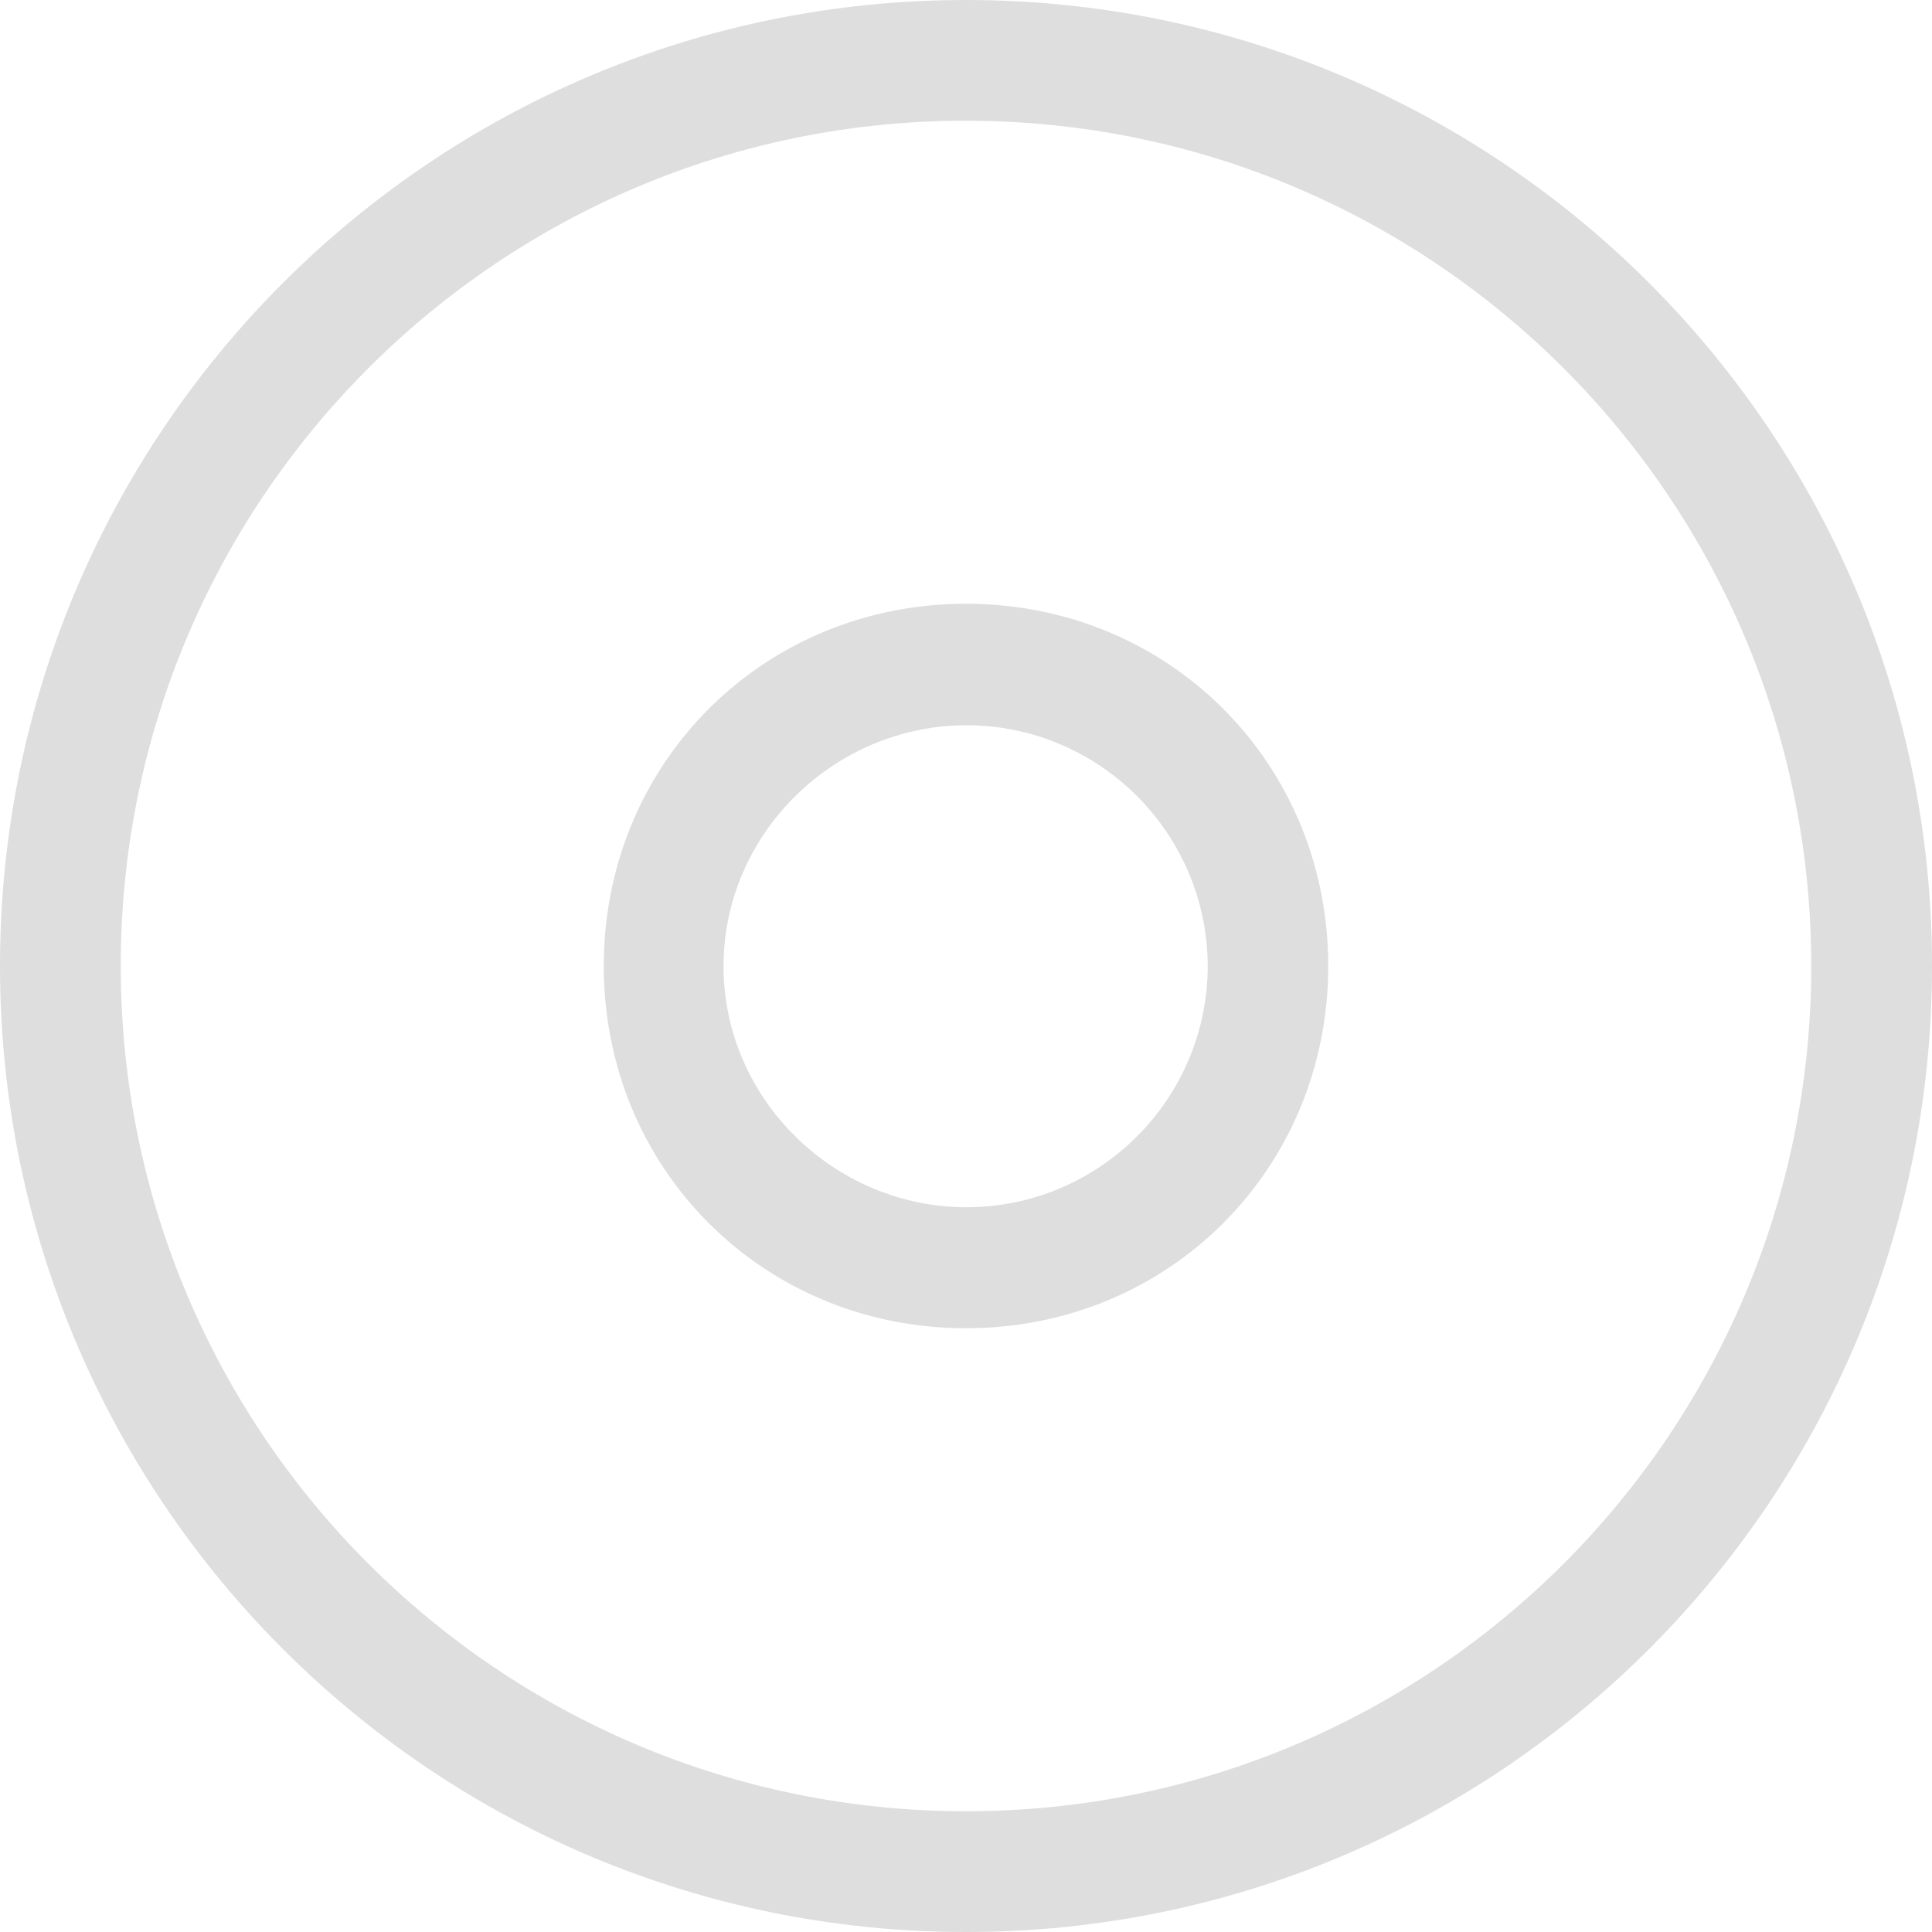
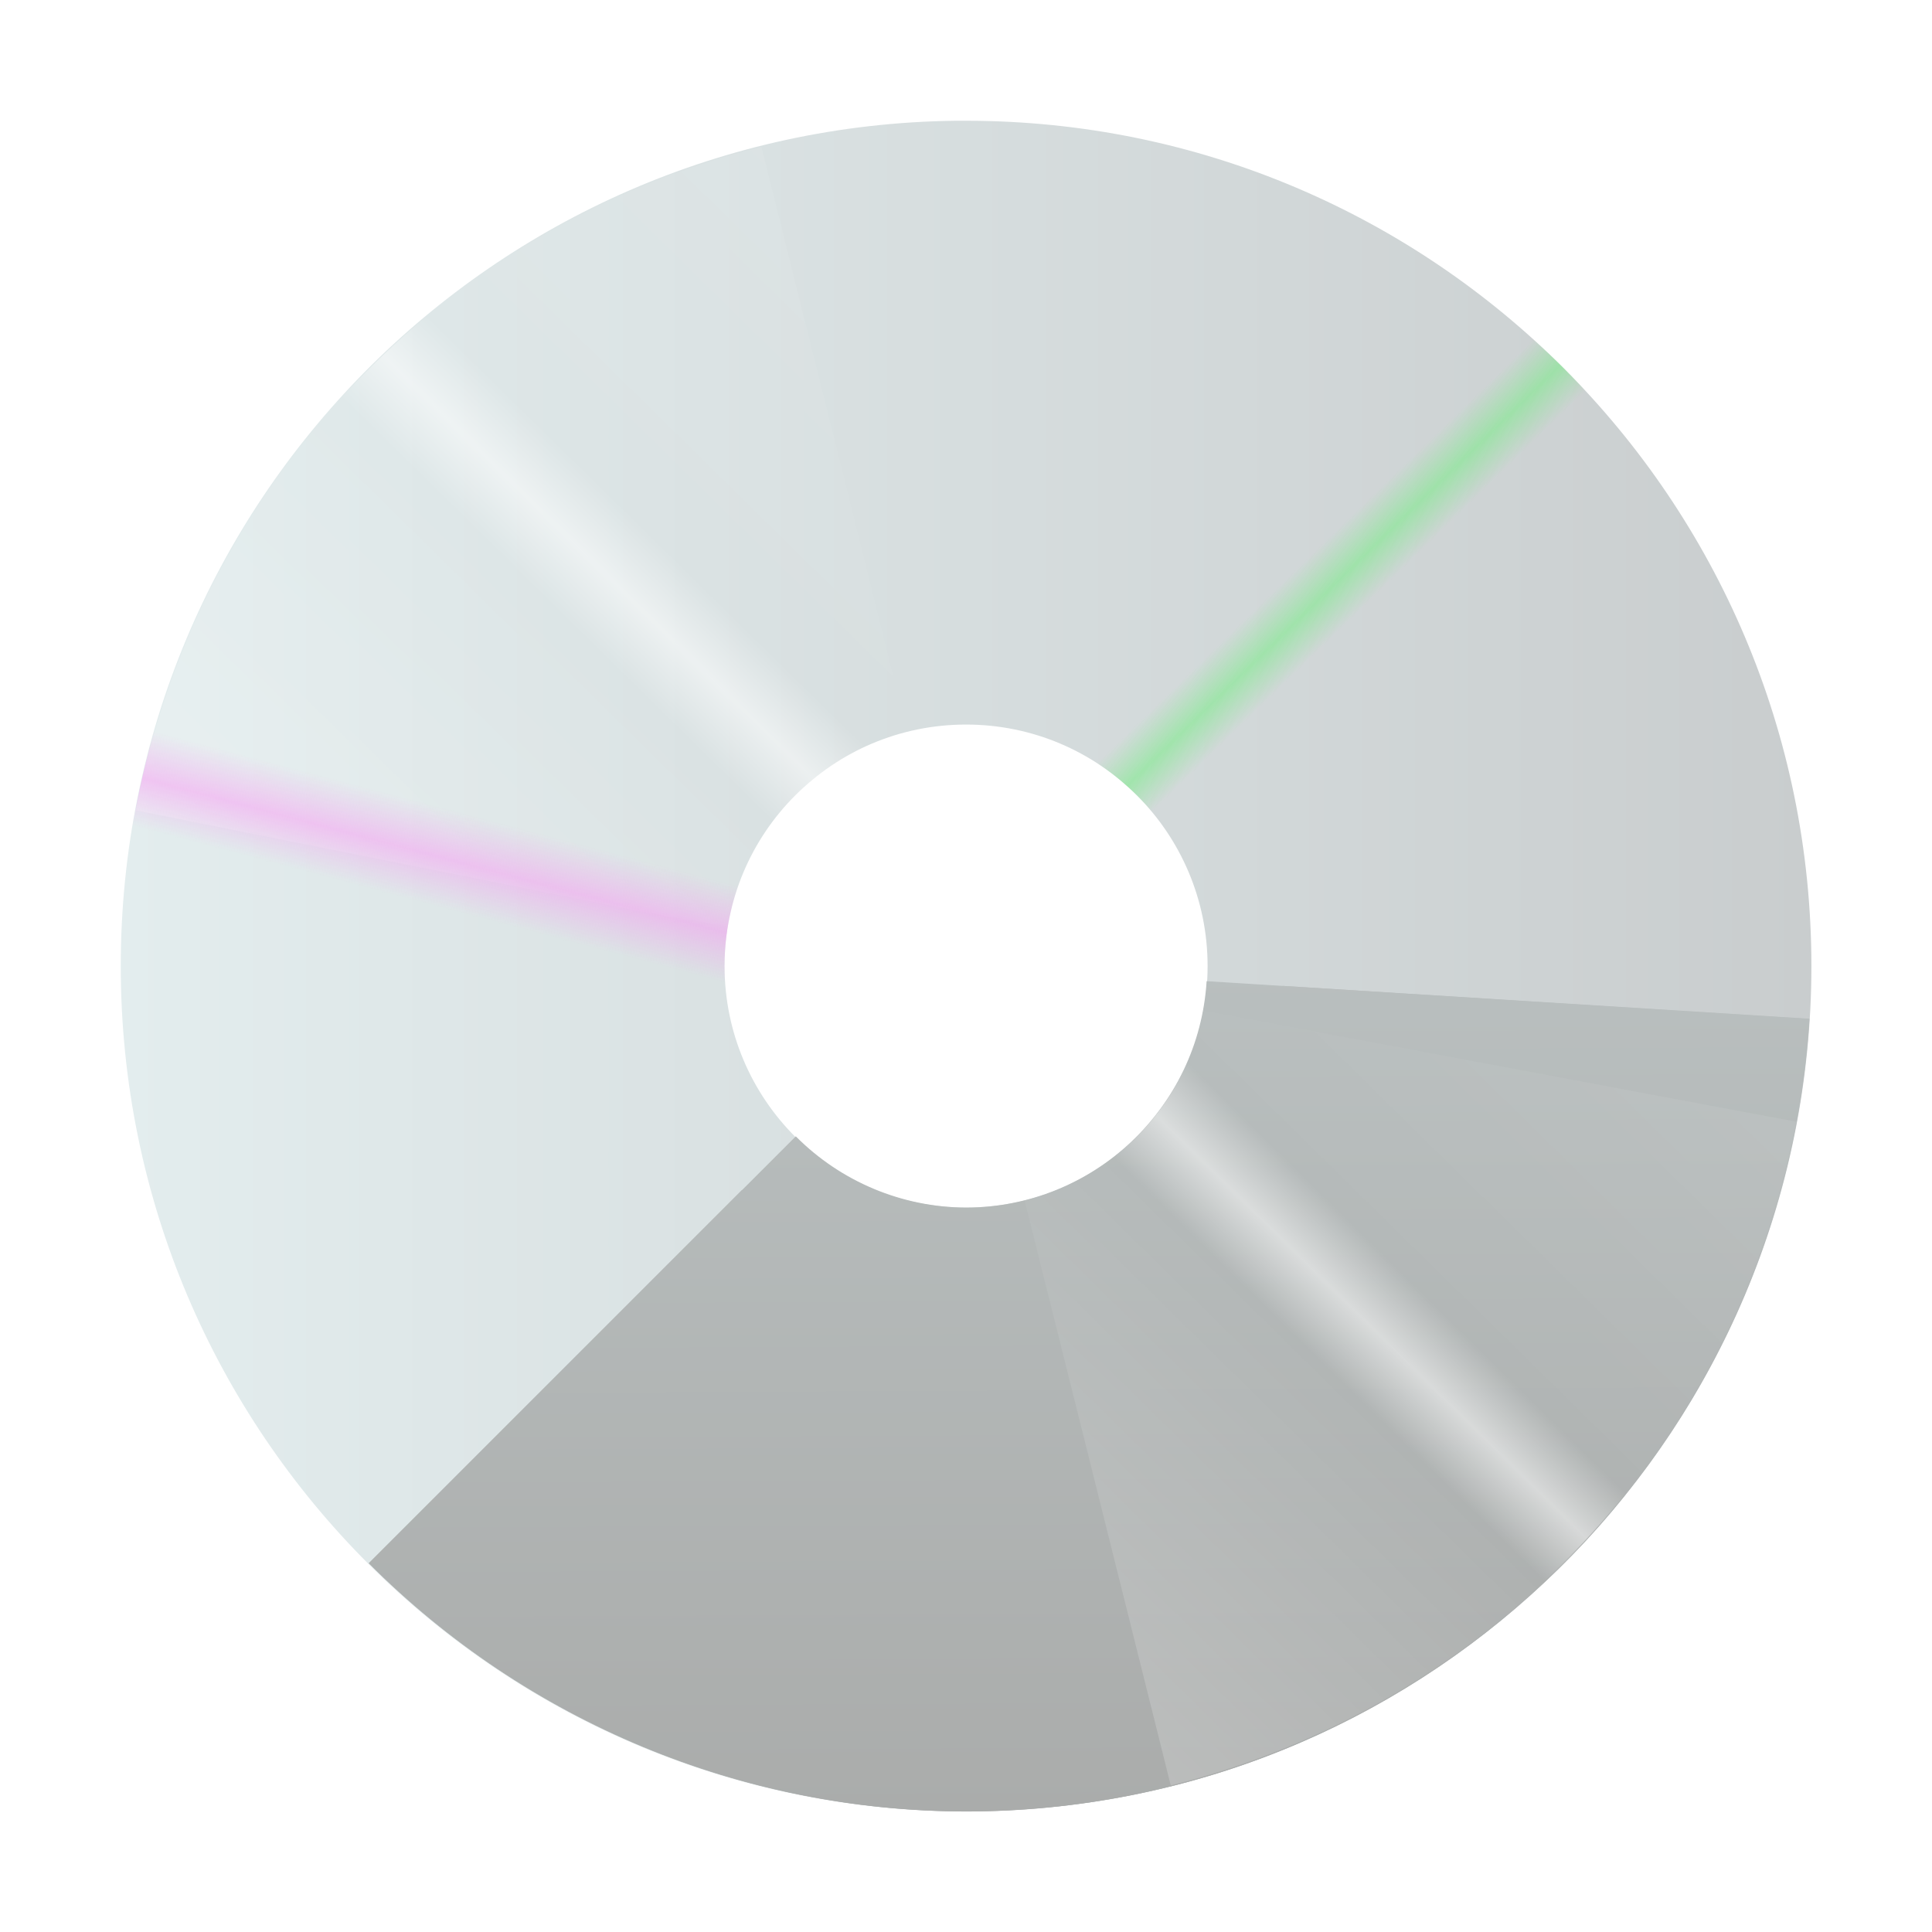
- <svg xmlns="http://www.w3.org/2000/svg" width="16" height="16" version="1.1">
-   <defs>
-     <style id="current-color-scheme" type="text/css">.ColorScheme-Text { color:#dedede; } .ColorScheme-Highlight { color:#5294e2; }</style>
+ <svg xmlns="http://www.w3.org/2000/svg" xmlns:xlink="http://www.w3.org/1999/xlink" width="16" height="16" viewBox="0 0 4.233 4.233" version="1.1" id="svg5">
+   <defs id="defs2">
+     <linearGradient xlink:href="#linearGradient162116" id="linearGradient162118" x1="96.408" y1="238.007" x2="127.776" y2="238.007" gradientUnits="userSpaceOnUse" gradientTransform="matrix(0.4463168,0,0,0.4306385,-42.02869,-94.49492)" />
+     <linearGradient id="linearGradient162116">
+       <stop style="stop-color:#e3edee;stop-opacity:1;" offset="0" id="stop162112" />
+       <stop style="stop-color:#c9cdce;stop-opacity:1" offset="1" id="stop162114" />
+     </linearGradient>
+     <linearGradient xlink:href="#linearGradient219586" id="linearGradient219588" x1="112.092" y1="238.007" x2="112.173" y2="254.339" gradientUnits="userSpaceOnUse" gradientTransform="matrix(0.4463168,0,0,0.4306385,-42.02869,-94.49492)" />
+     <linearGradient id="linearGradient219586">
+       <stop style="stop-color:#b9bfbf;stop-opacity:1;" offset="0" id="stop219582" />
+       <stop style="stop-color:#aaacab;stop-opacity:1" offset="1" id="stop219584" />
+     </linearGradient>
+     <linearGradient xlink:href="#linearGradient2496" id="linearGradient2498" x1="16.424" y1="54.635" x2="32.332" y2="38.453" gradientUnits="userSpaceOnUse" gradientTransform="matrix(0.4374999,0,0,0.4374999,0.5624999,-9.499999)" />
+     <linearGradient id="linearGradient2496">
+       <stop style="stop-color:#ffffff;stop-opacity:0.5" offset="0" id="stop2492" />
+       <stop style="stop-color:#ffffff;stop-opacity:0" offset="0.45" id="stop3080" />
+       <stop style="stop-color:#ffffff;stop-opacity:1" offset="0.5" id="stop2756" />
+       <stop style="stop-color:#ffffff;stop-opacity:0" offset="0.55" id="stop3014" />
+       <stop style="stop-color:#ffffff;stop-opacity:0.2" offset="1" id="stop2494" />
+     </linearGradient>
+     <linearGradient xlink:href="#linearGradient11941" id="linearGradient11943" x1="5.108" y1="42.192" x2="7.469" y2="33.28" gradientUnits="userSpaceOnUse" gradientTransform="matrix(0.4374999,0,0,0.4374999,0.5624999,-9.499999)" />
+     <linearGradient id="linearGradient11941">
+       <stop style="stop-color:#f89af4;stop-opacity:0" offset="0" id="stop11937" />
+       <stop style="stop-color:#f89af4;stop-opacity:0" offset="0.4" id="stop12523" />
+       <stop style="stop-color:#f89af4;stop-opacity:1" offset="0.5" id="stop12201" />
+       <stop style="stop-color:#f89af4;stop-opacity:0" offset="0.6" id="stop12781" />
+       <stop style="stop-color:#f89af4;stop-opacity:0;" offset="1" id="stop11939" />
+     </linearGradient>
+     <linearGradient xlink:href="#linearGradient16450" id="linearGradient16452" x1="17.605" y1="29.41" x2="27.151" y2="39.244" gradientUnits="userSpaceOnUse" gradientTransform="matrix(0.4374999,0,0,0.4374999,0.5624999,-9.499999)" />
+     <linearGradient id="linearGradient16450">
+       <stop style="stop-color:#6fef7e;stop-opacity:0" offset="0" id="stop16446" />
+       <stop style="stop-color:#6fef7e;stop-opacity:0" offset="0.448" id="stop17132" />
+       <stop style="stop-color:#6fef7e;stop-opacity:1" offset="0.5" id="stop16680" />
+       <stop style="stop-color:#6fef7e;stop-opacity:0" offset="0.55" id="stop16938" />
+       <stop style="stop-color:#6fef7e;stop-opacity:0;" offset="1" id="stop16448" />
+     </linearGradient>
+     <linearGradient xlink:href="#linearGradient219586" id="linearGradient1031" gradientUnits="userSpaceOnUse" gradientTransform="matrix(0.118088,0,0,0.1139398,-11.12009,-25.00178)" x1="112.092" y1="238.007" x2="112.173" y2="254.339" />
  </defs>
-   <g transform="translate(-1233,-61)" style="fill:currentColor" class="ColorScheme-Text">
-     <path transform="translate(1233,61)" d="m8 5c-1.68 0-3 1.32-3 3s1.32 3 3 3 3-1.32 3-3-1.32-3-3-3zm0.006 1.006a2.002 2.002 0 0 1 1.996 1.996 2.002 2.002 0 0 1-1.996 1.996c-1.098 0-2.014-0.897-2.014-1.996 0-1.098 0.916-1.996 2.014-1.996z" style="fill:currentColor" class="ColorScheme-Text" />
-   </g>
-   <path d="m8 0a8 8 0 0 0-8 8 8 8 0 0 0 8 8 8 8 0 0 0 8-8 8 8 0 0 0-8-8zm-0.094 1a7 7 0 0 1 0.094 0 7 7 0 0 1 7 7 7 7 0 0 1-7 7 7 7 0 0 1-7-7 7 7 0 0 1 6.906-7z" style="fill:currentColor" class="ColorScheme-Text" />
+   <path id="path151229" style="fill:url(#linearGradient162118);fill-opacity:1;stroke-width:0.58;stroke-linecap:round;stroke-linejoin:round" d="M 7.91,1 C 4.086,1.048 1,4.164 1,8 c 4e-7,3.866 3.134,7 7,7 3.866,0 7,-3.134 7,-7 C 15,4.134 11.866,1 8,1 7.97,1 7.94,1 7.91,1 Z M 8,6 A 2,2 0 0 1 10,8 2,2 0 0 1 8,10 2,2 0 0 1 6,8 2,2 0 0 1 8,6 Z" transform="scale(0.2645833)" />
+   <path id="path151229-3" style="fill:url(#linearGradient1031);fill-opacity:1;stroke-width:0.153;stroke-linecap:round;stroke-linejoin:round" d="M 2.81,2.16 A 0.695,0.695 0 0 1 2.117,2.811 0.695,0.695 0 0 1 1.626,2.607 L 0.808,3.425 A 1.852,1.852 0 0 0 2.117,3.969 1.852,1.852 0 0 0 3.964,2.232 Z" />
+   <path id="path151229-3-3" style="fill:url(#linearGradient219588);fill-opacity:1;stroke-width:0.58;stroke-linecap:round;stroke-linejoin:round" d="M 9.992,8.125 A 2,2 0 0 1 8,10 2,2 0 0 1 6.59,9.41 L 6.146,9.854 3.055,12.945 C 4.366,14.258 6.144,14.998 8,15 c 3.695,-0.002 6.754,-2.874 6.984,-6.562 z" transform="scale(0.2645833)" />
+   <path id="rect2336" style="opacity:0.5;fill:url(#linearGradient2498);fill-opacity:1;stroke-width:0.875;stroke-linecap:round;stroke-linejoin:round" d="M 6.305,1.215 C 3.653,1.879 1.63,4.025 1.125,6.711 L 5.381,7.562 5.422,7.57 6.027,7.672 A 2,2 0 0 1 7.516,6.061 L 7.365,5.463 Z M 9.965,8.369 A 2,2 0 0 1 8.484,9.939 l 0.15,0.598 1.061,4.248 C 12.347,14.121 14.37,11.975 14.875,9.289 Z" transform="scale(0.2645833)" />
+   <path id="path151229-7" style="opacity:0.5;fill:url(#linearGradient11943);fill-opacity:1;stroke-width:0.58;stroke-linecap:round;stroke-linejoin:round" d="M 1.816,4.727 C 1.281,5.735 1.001,6.859 1,8 1.001,9.141 1.281,10.265 1.816,11.273 L 5.684,9.227 6.232,8.936 A 2,2 0 0 1 6,8 2,2 0 0 1 6.232,7.064 L 5.684,6.773 Z" transform="scale(0.2645833)" />
+   <path id="path151229-1" style="opacity:0.5;fill:url(#linearGradient16452);fill-opacity:1;stroke-width:0.58;stroke-linecap:round;stroke-linejoin:round" d="m 10.088,1.318 -1.305,4.176 -0.188,0.598 A 2,2 0 0 1 9.873,7.297 L 10.457,7.078 14.555,5.543 A 7,7 0 0 0 10.088,1.318 Z" transform="scale(0.2645833)" />
</svg>
